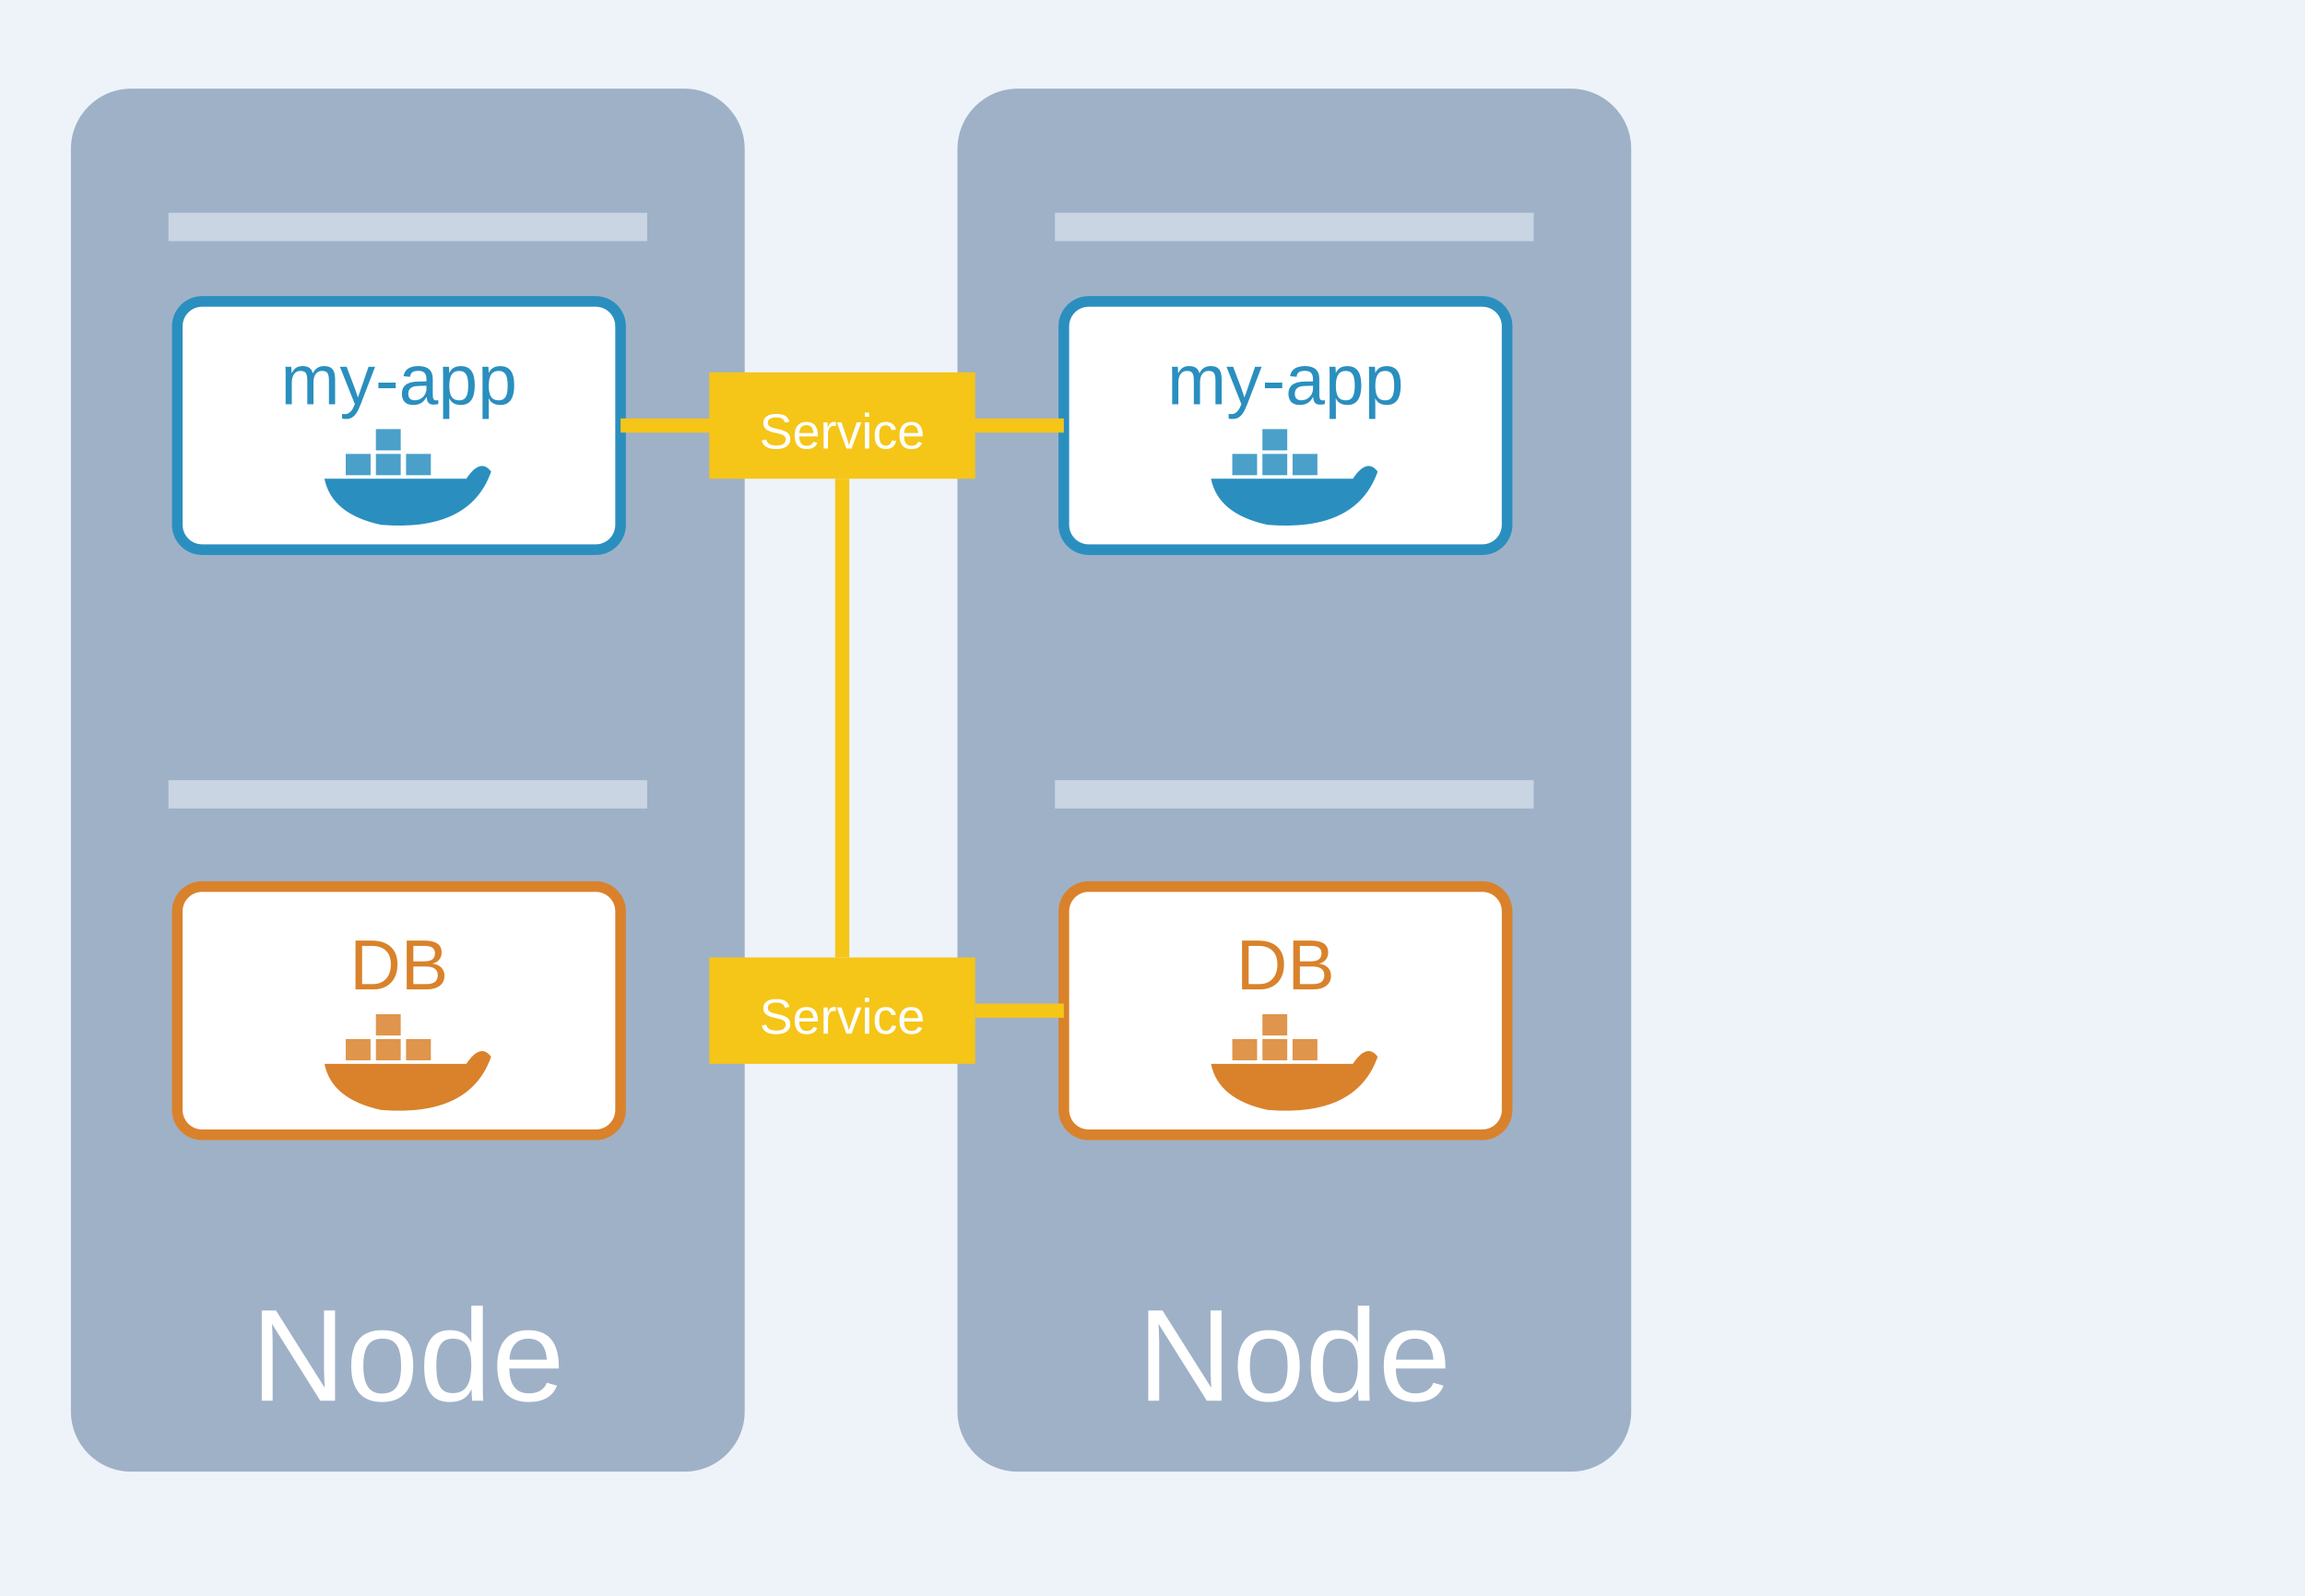
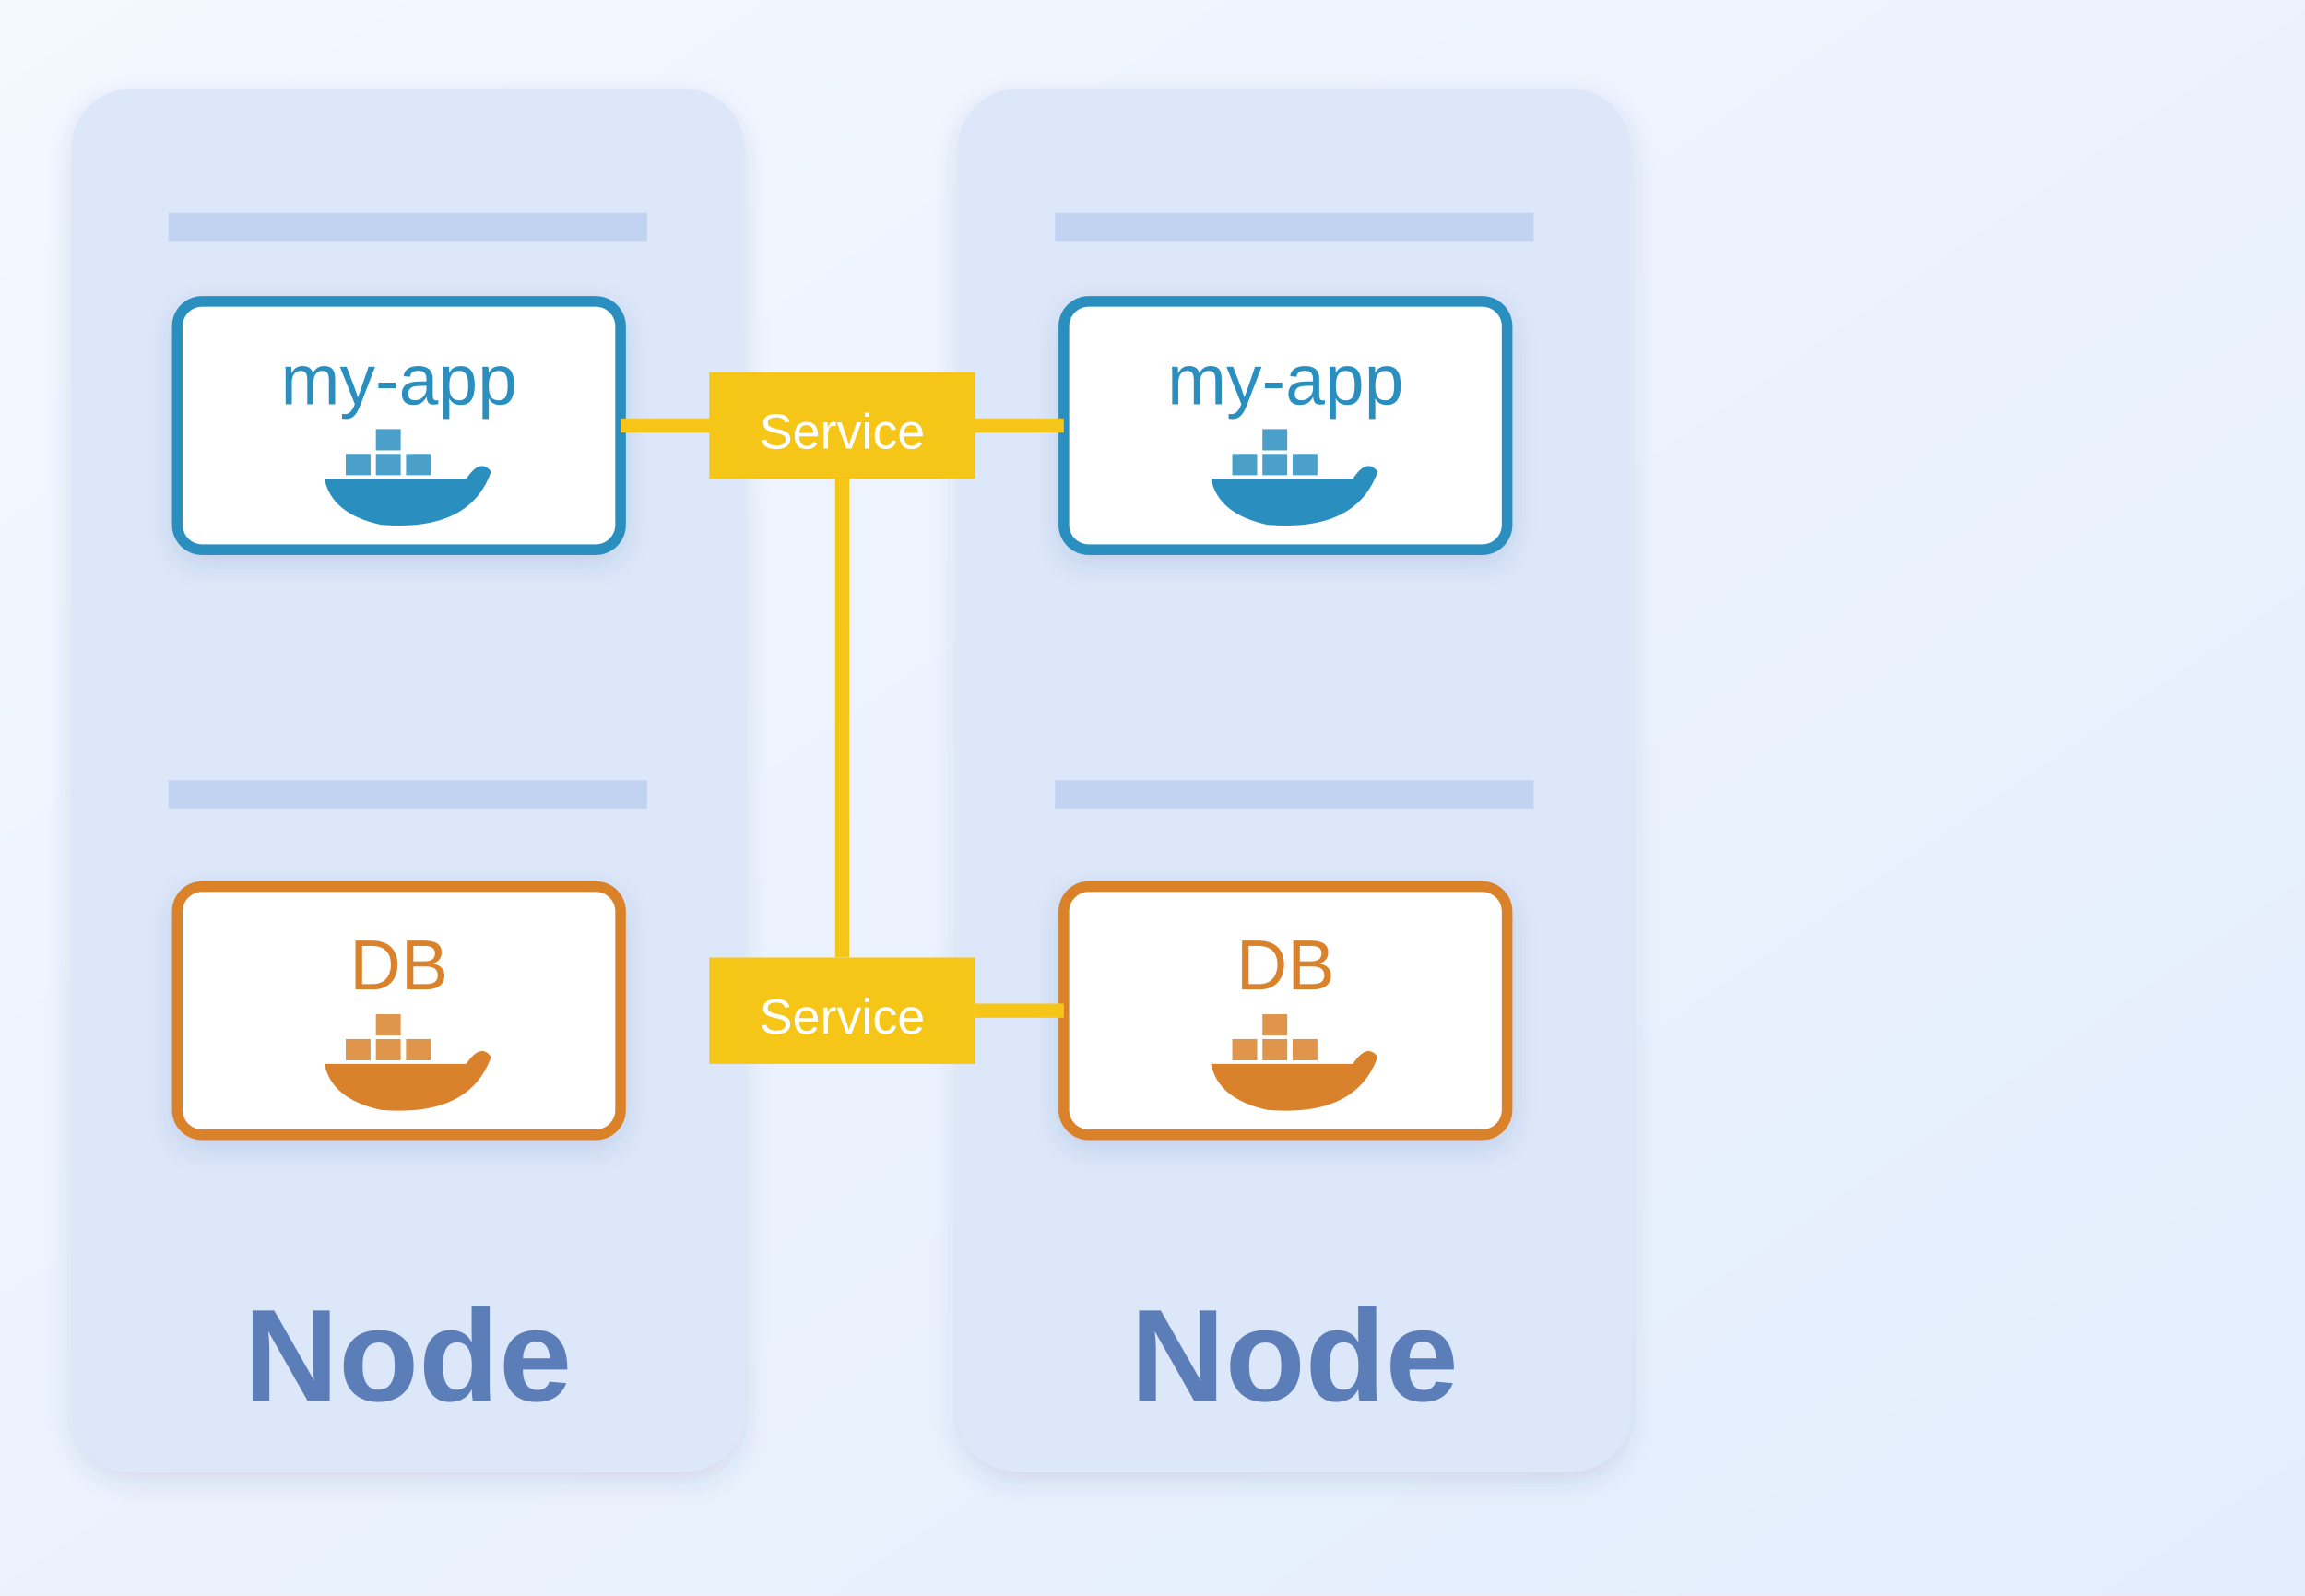
<svg xmlns="http://www.w3.org/2000/svg" viewBox="0 0 1300 900" width="1300" height="900">
-   <rect width="100%" height="100%" fill="#EEF3FA" />
-   <rect x="40" y="50" width="380" height="780" rx="34" fill="#9FB1C7" />
-   <rect x="95" y="120" width="270" height="16" fill="#C9D5E3" />
-   <rect x="95" y="440.0" width="270" height="16" fill="#C9D5E3" />
-   <text x="230.0" y="790" style="font-family:'Segoe UI',Arial,sans-serif;font-size:74px;font-weight:500;fill:#FFFFFF;text-anchor:middle">Node</text>
-   <rect x="540" y="50" width="380" height="780" rx="34" fill="#9FB1C7" />
-   <rect x="595" y="120" width="270" height="16" fill="#C9D5E3" />
-   <rect x="595" y="440.0" width="270" height="16" fill="#C9D5E3" />
-   <text x="730.0" y="790" style="font-family:'Segoe UI',Arial,sans-serif;font-size:74px;font-weight:500;fill:#FFFFFF;text-anchor:middle">Node</text>
-   <rect x="100" y="170" width="250" height="140" rx="14" fill="#FFFFFF" stroke="#2A8FBF" stroke-width="6" />
+   <defs>
+     <linearGradient id="ubg" x1="0" y1="0" x2="1" y2="1">
+       <stop offset="0" stop-color="#F4F8FF" />
+       <stop offset="1" stop-color="#E3EDFC" />
+     </linearGradient>
+     <filter id="ush" x="-10%" y="-10%" width="120%" height="135%">
+       <feDropShadow dx="0" dy="5" stdDeviation="7" flood-color="#2A4A80" flood-opacity="0.14" />
+     </filter>
+   </defs>
+   <rect width="100%" height="100%" fill="url(#ubg)" />
+   <rect filter="url(#ush)" x="40" y="50" width="380" height="780" rx="34" fill="#DCE7FA" />
+   <rect x="95" y="120" width="270" height="16" fill="#C2D3F2" />
+   <rect x="95" y="440.0" width="270" height="16" fill="#C2D3F2" />
+   <text x="230.0" y="790" style="font-family:'Segoe UI',Arial,sans-serif;font-size:74px;font-weight:600;fill:#5B7DB8;text-anchor:middle">Node</text>
+   <rect filter="url(#ush)" x="540" y="50" width="380" height="780" rx="34" fill="#DCE7FA" />
+   <rect x="595" y="120" width="270" height="16" fill="#C2D3F2" />
+   <rect x="595" y="440.0" width="270" height="16" fill="#C2D3F2" />
+   <text x="730.0" y="790" style="font-family:'Segoe UI',Arial,sans-serif;font-size:74px;font-weight:600;fill:#5B7DB8;text-anchor:middle">Node</text>
+   <rect filter="url(#ush)" x="100" y="170" width="250" height="140" rx="14" fill="#FFFFFF" stroke="#2A8FBF" stroke-width="6" />
  <text x="225.0" y="228" style="font-family:'Segoe UI',Arial,sans-serif;font-size:40px;font-weight:500;fill:#2A8FBF;text-anchor:middle">my-app</text>
  <rect x="195.0" y="256.0" width="14.0" height="12.0" fill="#2A8FBF" opacity="0.85" />
  <rect x="212.0" y="256.0" width="14.0" height="12.0" fill="#2A8FBF" opacity="0.85" />
  <rect x="229.0" y="256.0" width="14.0" height="12.0" fill="#2A8FBF" opacity="0.85" />
  <rect x="212.0" y="242.0" width="14.0" height="12.0" fill="#2A8FBF" opacity="0.85" />
  <path d="M183.0 270 H263.0 Q271.0 258.0 277.0 266.0 Q265.0 300.0 215.0 296.0 Q187.0 290.0 183.0 270 z" fill="#2A8FBF" />
-   <rect x="600" y="170" width="250" height="140" rx="14" fill="#FFFFFF" stroke="#2A8FBF" stroke-width="6" />
+   <rect filter="url(#ush)" x="600" y="170" width="250" height="140" rx="14" fill="#FFFFFF" stroke="#2A8FBF" stroke-width="6" />
  <text x="725.0" y="228" style="font-family:'Segoe UI',Arial,sans-serif;font-size:40px;font-weight:500;fill:#2A8FBF;text-anchor:middle">my-app</text>
  <rect x="695.0" y="256.0" width="14.0" height="12.0" fill="#2A8FBF" opacity="0.85" />
  <rect x="712.0" y="256.0" width="14.0" height="12.0" fill="#2A8FBF" opacity="0.85" />
  <rect x="729.0" y="256.0" width="14.0" height="12.0" fill="#2A8FBF" opacity="0.85" />
  <rect x="712.0" y="242.0" width="14.0" height="12.0" fill="#2A8FBF" opacity="0.85" />
  <path d="M683.0 270 H763.0 Q771.0 258.0 777.0 266.0 Q765.0 300.0 715.0 296.0 Q687.0 290.0 683.0 270 z" fill="#2A8FBF" />
-   <rect x="100" y="500" width="250" height="140" rx="14" fill="#FFFFFF" stroke="#D9822B" stroke-width="6" />
+   <rect filter="url(#ush)" x="100" y="500" width="250" height="140" rx="14" fill="#FFFFFF" stroke="#D9822B" stroke-width="6" />
  <text x="225.0" y="558" style="font-family:'Segoe UI',Arial,sans-serif;font-size:40px;font-weight:500;fill:#D9822B;text-anchor:middle">DB</text>
  <rect x="195.0" y="586.0" width="14.0" height="12.0" fill="#D9822B" opacity="0.85" />
  <rect x="212.0" y="586.0" width="14.0" height="12.0" fill="#D9822B" opacity="0.85" />
  <rect x="229.0" y="586.0" width="14.0" height="12.0" fill="#D9822B" opacity="0.85" />
  <rect x="212.0" y="572.0" width="14.0" height="12.0" fill="#D9822B" opacity="0.85" />
  <path d="M183.0 600 H263.0 Q271.0 588.0 277.0 596.0 Q265.0 630.0 215.0 626.0 Q187.0 620.0 183.0 600 z" fill="#D9822B" />
-   <rect x="600" y="500" width="250" height="140" rx="14" fill="#FFFFFF" stroke="#D9822B" stroke-width="6" />
+   <rect filter="url(#ush)" x="600" y="500" width="250" height="140" rx="14" fill="#FFFFFF" stroke="#D9822B" stroke-width="6" />
  <text x="725.0" y="558" style="font-family:'Segoe UI',Arial,sans-serif;font-size:40px;font-weight:500;fill:#D9822B;text-anchor:middle">DB</text>
  <rect x="695.0" y="586.0" width="14.0" height="12.0" fill="#D9822B" opacity="0.85" />
  <rect x="712.0" y="586.0" width="14.0" height="12.0" fill="#D9822B" opacity="0.85" />
  <rect x="729.0" y="586.0" width="14.0" height="12.0" fill="#D9822B" opacity="0.85" />
  <rect x="712.0" y="572.0" width="14.0" height="12.0" fill="#D9822B" opacity="0.85" />
  <path d="M683.0 600 H763.0 Q771.0 588.0 777.0 596.0 Q765.0 630.0 715.0 626.0 Q687.0 620.0 683.0 600 z" fill="#D9822B" />
  <line x1="350" y1="240" x2="600" y2="240" stroke="#F5C518" stroke-width="8" />
  <rect x="400" y="210" width="150" height="60" fill="#F5C518" />
  <text x="475.0" y="253" style="font-family:'Segoe UI',Arial,sans-serif;font-size:28px;font-weight:500;fill:#FFFFFF;text-anchor:middle">Service</text>
  <line x1="475" y1="270" x2="475" y2="540" stroke="#F5C518" stroke-width="8" />
  <rect x="400" y="540" width="150" height="60" fill="#F5C518" />
  <text x="475.0" y="583" style="font-family:'Segoe UI',Arial,sans-serif;font-size:28px;font-weight:500;fill:#FFFFFF;text-anchor:middle">Service</text>
  <line x1="550" y1="570" x2="600" y2="570" stroke="#F5C518" stroke-width="8" />
</svg>
